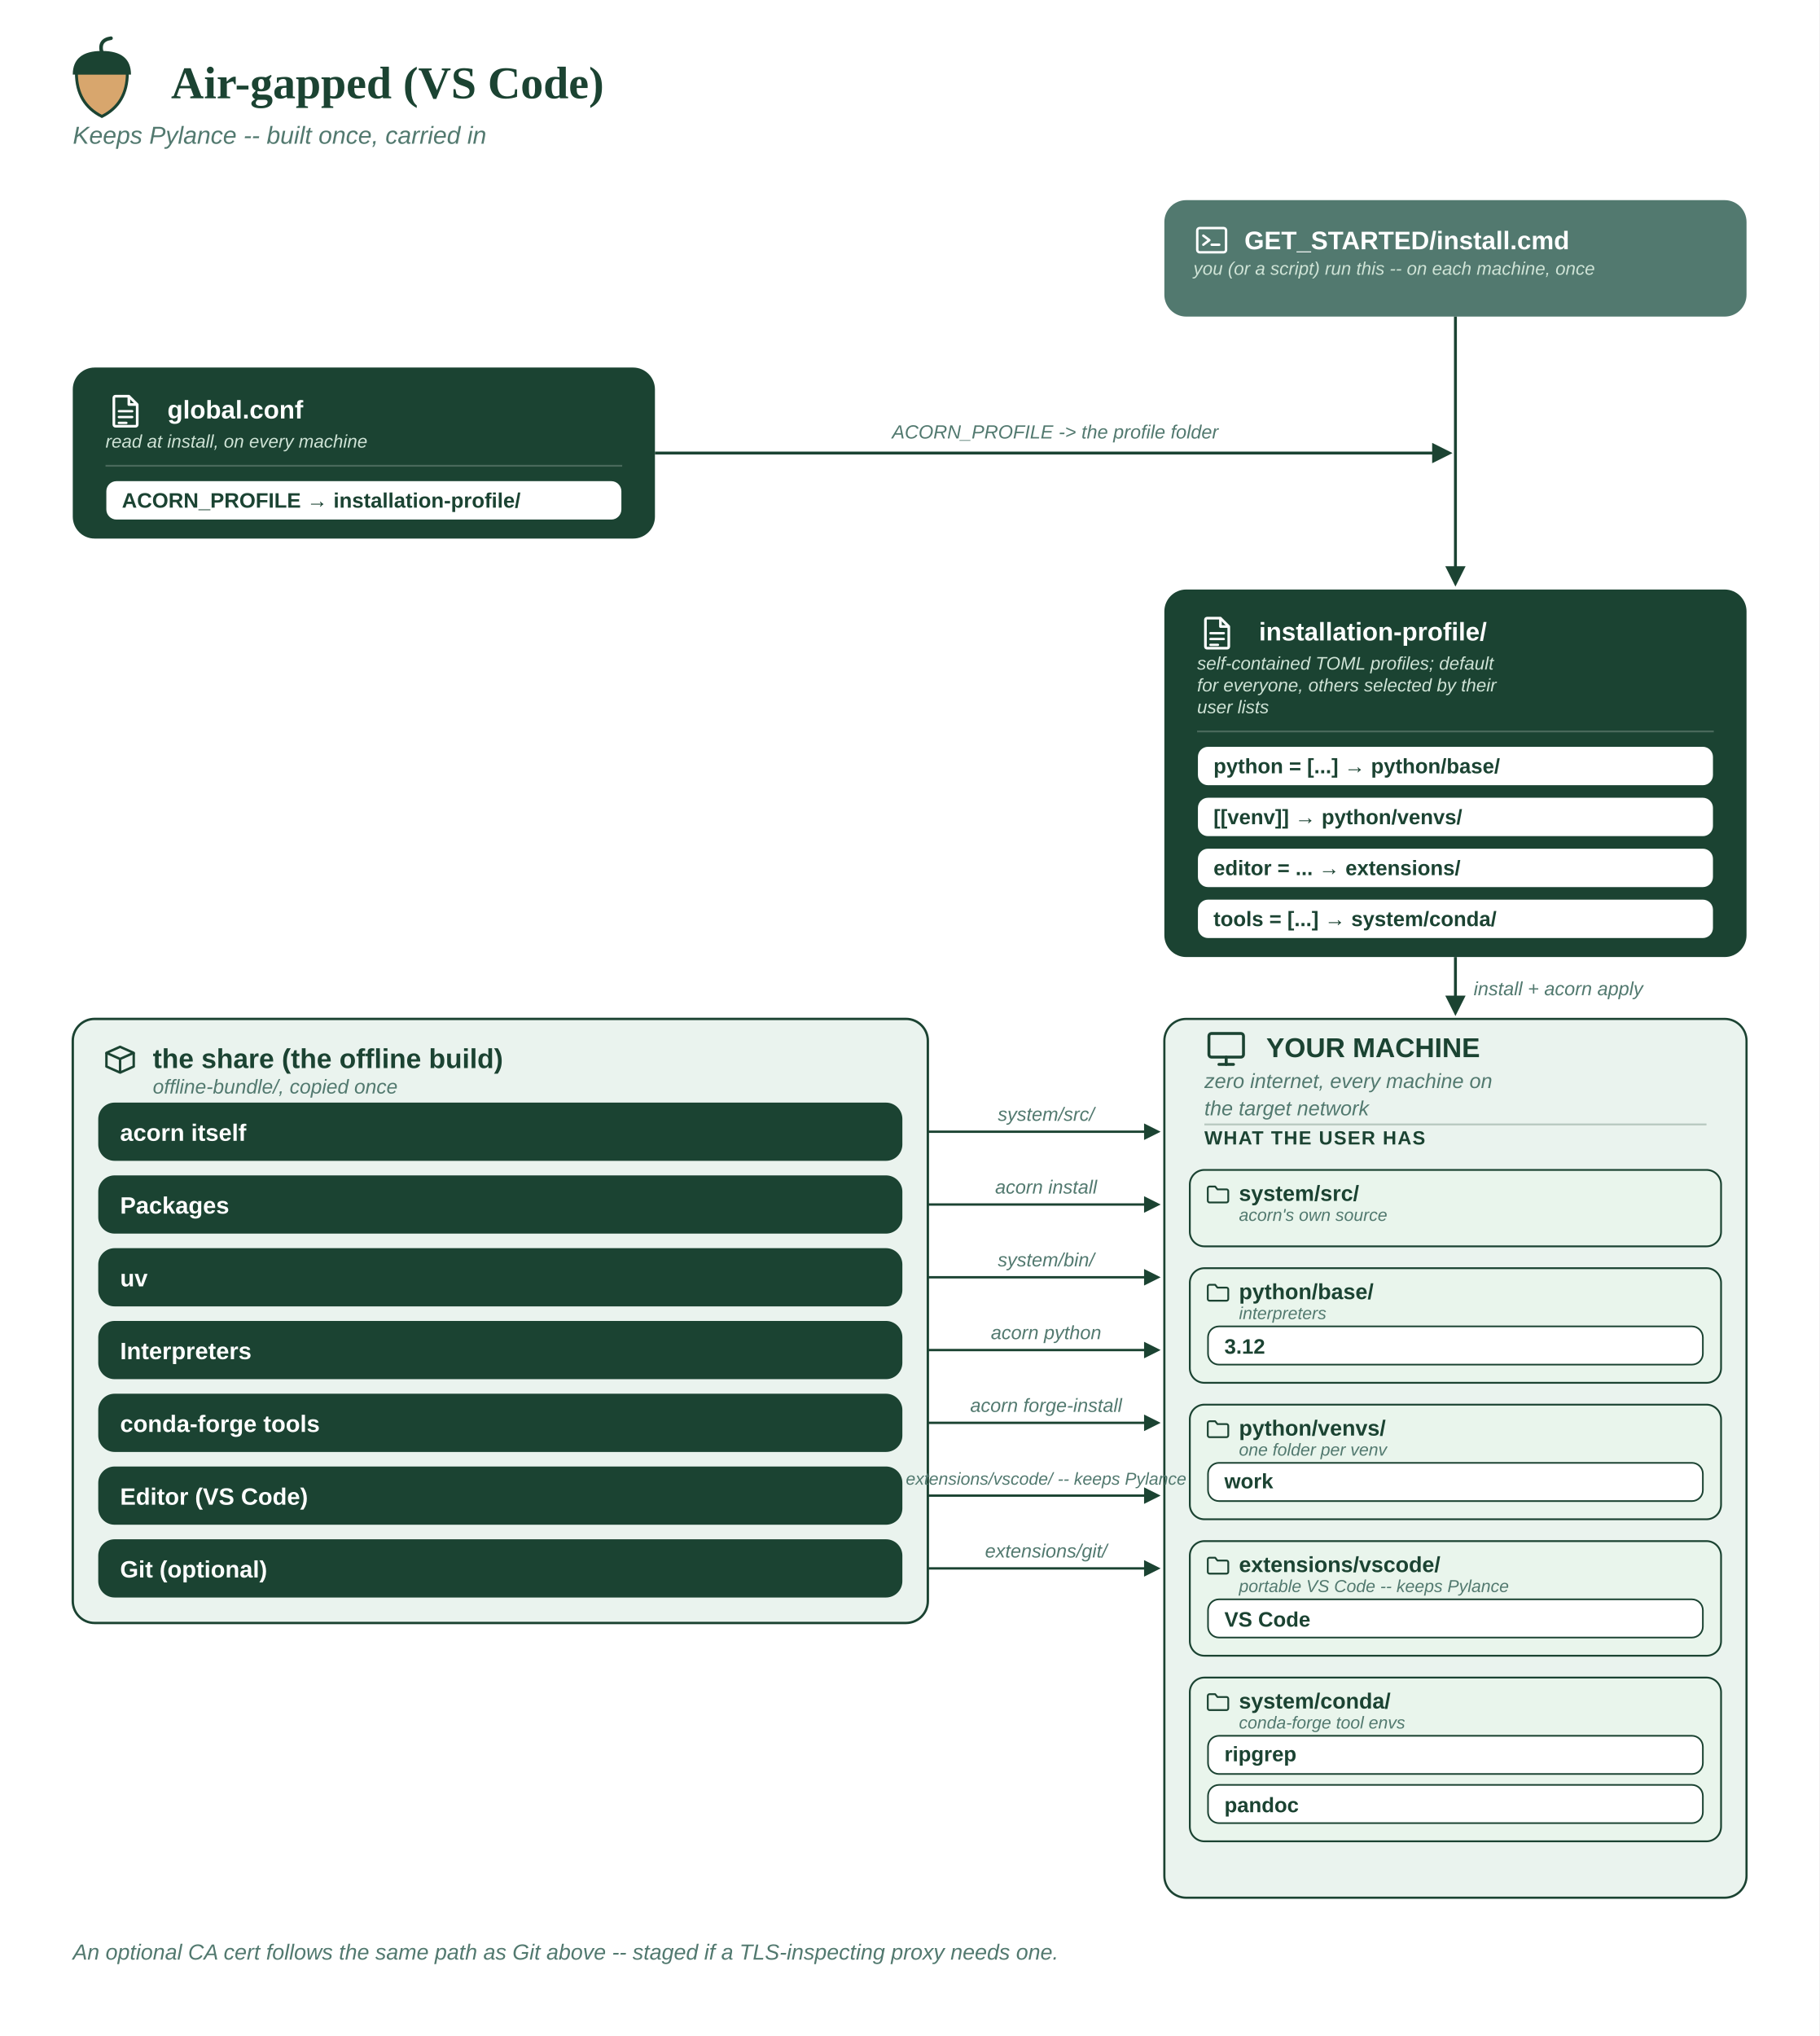
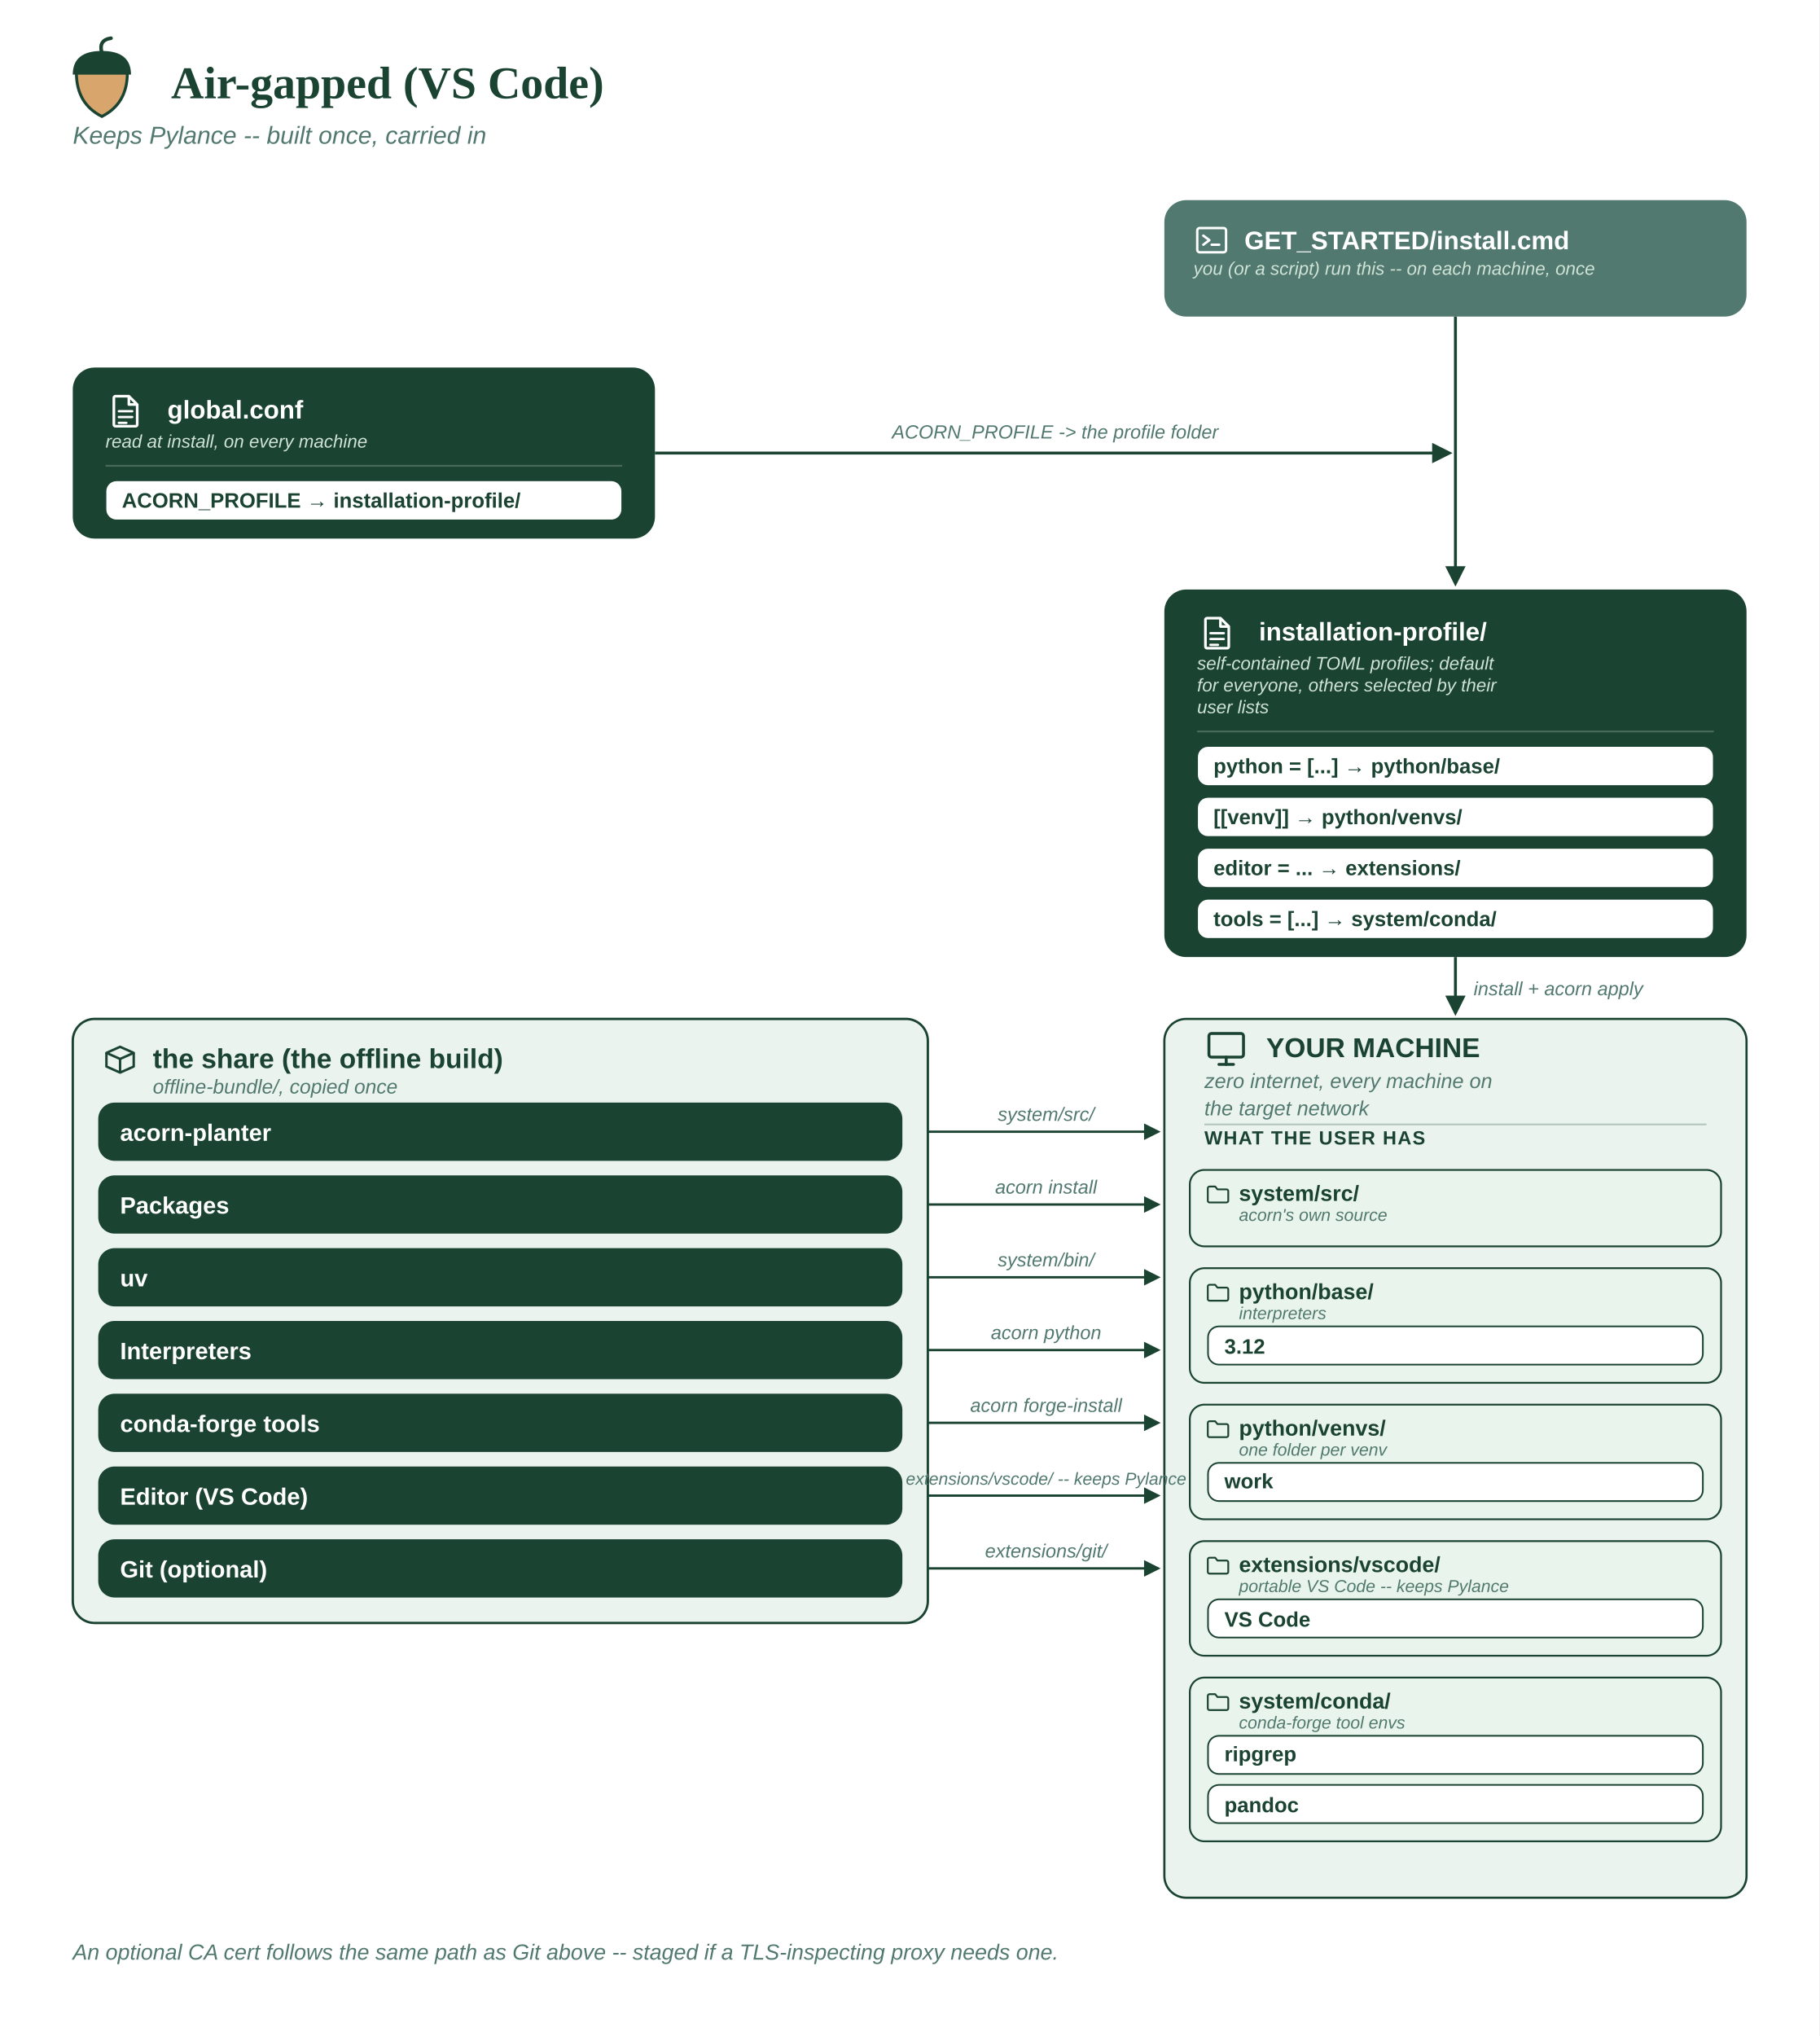
<svg xmlns="http://www.w3.org/2000/svg" viewBox="0 0 1000 1119" font-family="Arial, Helvetica, sans-serif">
  <defs>
    <defs>
      <style>
      .head  { font-family: Georgia, 'Times New Roman', serif; }
      .body  { font-family: Arial, Helvetica, sans-serif; }
      .fg    { fill: #1B4332; }
      .fw    { fill: #FFFFFF; }
      .fmute { fill: #52796F; }
    </style>
      <marker id="arrow" markerWidth="7" markerHeight="7" refX="5.5" refY="3.5" orient="auto">
        <path d="M0,0 L7,3.5 L0,7 Z" fill="#1B4332" />
      </marker>
      <symbol id="ic-cloud" viewBox="0 0 24 24">
        <path d="M6.5 18 C3.5 18 2 15.8 2 13.8 C2 11.6 3.8 10 5.8 10.1 C6.4 7.6 8.7 6 11.2 6.3 C13.6 6.6 15.4 8.6 15.5 11 C17.9 11.1 20 13 20 15.3 C20 17.4 18.2 18 17 18 Z" fill="none" stroke="currentColor" stroke-width="1.6" stroke-linejoin="round" />
      </symbol>
      <symbol id="ic-box" viewBox="0 0 24 24">
        <path d="M3 8 L12 4 L21 8 L12 12 Z" fill="none" stroke="currentColor" stroke-width="1.6" stroke-linejoin="round" />
        <path d="M3 8 V17 L12 21 V12" fill="none" stroke="currentColor" stroke-width="1.6" stroke-linejoin="round" />
        <path d="M21 8 V17 L12 21" fill="none" stroke="currentColor" stroke-width="1.6" stroke-linejoin="round" />
      </symbol>
      <symbol id="ic-server" viewBox="0 0 24 24">
        <rect x="3" y="4" width="18" height="6" rx="1.3" fill="none" stroke="currentColor" stroke-width="1.6" />
        <rect x="3" y="14" width="18" height="6" rx="1.3" fill="none" stroke="currentColor" stroke-width="1.6" />
        <circle cx="7" cy="7" r="1" fill="currentColor" />
        <circle cx="7" cy="17" r="1" fill="currentColor" />
      </symbol>
      <symbol id="ic-monitor" viewBox="0 0 24 24">
        <rect x="2.5" y="4" width="19" height="13" rx="1.4" fill="none" stroke="currentColor" stroke-width="1.6" />
        <line x1="8" y1="21" x2="16" y2="21" stroke="currentColor" stroke-width="1.6" stroke-linecap="round" />
        <line x1="12" y1="17" x2="12" y2="21" stroke="currentColor" stroke-width="1.6" stroke-linecap="round" />
      </symbol>
      <symbol id="ic-folder" viewBox="0 0 24 24">
        <path d="M3 6.5 C3 5.7 3.7 5 4.5 5 H9.5 L11.5 7.5 H19.5 C20.3 7.5 21 8.2 21 9 V17.5 C21 18.3 20.3 19 19.5 19 H4.5 C3.7 19 3 18.3 3 17.5 Z" fill="none" stroke="currentColor" stroke-width="1.6" stroke-linejoin="round" />
      </symbol>
      <symbol id="ic-doc" viewBox="0 0 24 24">
        <path d="M6 3 H14 L19 8 V20 C19 20.6 18.6 21 18 21 H6 C5.4 21 5 20.6 5 20 V4 C5 3.4 5.4 3 6 3 Z" fill="none" stroke="currentColor" stroke-width="1.6" stroke-linejoin="round" />
        <path d="M14 3 V8 H19" fill="none" stroke="currentColor" stroke-width="1.6" stroke-linejoin="round" />
        <line x1="8" y1="12" x2="16" y2="12" stroke="currentColor" stroke-width="1.4" stroke-linecap="round" />
        <line x1="8" y1="15.5" x2="16" y2="15.5" stroke="currentColor" stroke-width="1.4" stroke-linecap="round" />
        <line x1="8" y1="19" x2="12.5" y2="19" stroke="currentColor" stroke-width="1.4" stroke-linecap="round" />
      </symbol>
      <symbol id="ic-terminal" viewBox="0 0 24 24">
        <rect x="2.5" y="4" width="19" height="16" rx="1.6" fill="none" stroke="currentColor" stroke-width="1.6" />
        <path d="M6.5 9 L10.5 12 L6.5 15" fill="none" stroke="currentColor" stroke-width="1.6" stroke-linecap="round" stroke-linejoin="round" />
        <line x1="12" y1="15" x2="17" y2="15" stroke="currentColor" stroke-width="1.6" stroke-linecap="round" />
      </symbol>
    </defs>
  </defs>
  <rect x="0" y="0" width="1000" height="1119" fill="#FFFFFF" />
  <g transform="translate(40,20)">
    <path d="M2 20 Q2 37 16 44 Q30 37 30 20 Z" fill="#D8A66D" stroke="#1B4332" stroke-width="1.6" />
    <path d="M0 21 Q0 8 16 8 Q32 8 32 21 Z" fill="#1B4332" />
    <path d="M16 9 Q14 2 21 1" stroke="#1B4332" stroke-width="2" stroke-linecap="round" fill="none" />
  </g>
  <text x="94" y="54" class="head fg" font-size="25" font-weight="700">Air-gapped (VS Code)</text>
  <text x="40" y="79" class="body fmute" font-size="13.5" font-style="italic">Keeps Pylance -- built once, carried in</text>
  <rect x="640" y="110" width="320" height="64" rx="12" fill="#52796F" />
  <use href="#ic-terminal" x="656" y="122" width="20" height="20" color="#FFFFFF" />
  <text x="684" y="137" class="body fw" font-size="14.0" font-weight="700">GET_STARTED/install.cmd</text>
  <text x="656" y="151" class="body" fill="#CFE3D6" font-size="10" font-style="italic">you (or a script) run this -- on each machine, once</text>
  <line x1="800" y1="174" x2="800" y2="320" stroke="#1B4332" stroke-width="1.6" marker-end="url(#arrow)" />
  <rect x="40" y="202" width="320" height="94" rx="12" fill="#1B4332" />
  <use href="#ic-doc" x="58" y="215" width="22" height="22" color="#FFFFFF" />
  <text x="92" y="230" class="body fw" font-size="14" font-weight="700">global.conf</text>
  <text x="58" y="246" class="body" fill="#CFE3D6" font-size="10" font-style="italic">read at install, on every machine</text>
  <line x1="58" y1="256" x2="342" y2="256" stroke="#FFFFFF" stroke-width="1" opacity="0.2" />
  <rect x="58" y="264" width="284" height="22" rx="6" fill="#FFFFFF" stroke="#1B4332" stroke-width="0.9" />
  <text x="67" y="279" class="body fg" font-size="11.5" font-weight="600">ACORN_PROFILE  →  installation-profile/</text>
  <line x1="360" y1="249" x2="796" y2="249" stroke="#1B4332" stroke-width="1.6" marker-end="url(#arrow)" />
  <text x="580" y="241" text-anchor="middle" class="body fmute" font-size="10.5" font-style="italic">ACORN_PROFILE -&gt; the profile folder</text>
  <rect x="640" y="324" width="320" height="202" rx="12" fill="#1B4332" />
  <use href="#ic-doc" x="658" y="337" width="22" height="22" color="#FFFFFF" />
  <text x="692" y="352" class="body fw" font-size="14.0" font-weight="700">installation-profile/</text>
  <text x="658" y="368" class="body" fill="#CFE3D6" font-size="10" font-style="italic">self-contained TOML profiles; default</text>
  <text x="658" y="380" class="body" fill="#CFE3D6" font-size="10" font-style="italic">for everyone, others selected by their</text>
  <text x="658" y="392" class="body" fill="#CFE3D6" font-size="10" font-style="italic">user lists</text>
  <line x1="658" y1="402" x2="942" y2="402" stroke="#FFFFFF" stroke-width="1" opacity="0.2" />
  <rect x="658" y="410" width="284" height="22" rx="6" fill="#FFFFFF" stroke="#1B4332" stroke-width="0.9" />
  <text x="667" y="425" class="body fg" font-size="11.5" font-weight="600">python = [...]  →  python/base/</text>
  <rect x="658" y="438" width="284" height="22" rx="6" fill="#FFFFFF" stroke="#1B4332" stroke-width="0.9" />
  <text x="667" y="453" class="body fg" font-size="11.5" font-weight="600">[[venv]]  →  python/venvs/</text>
  <rect x="658" y="466" width="284" height="22" rx="6" fill="#FFFFFF" stroke="#1B4332" stroke-width="0.9" />
  <text x="667" y="481" class="body fg" font-size="11.5" font-weight="600">editor = ...  →  extensions/</text>
  <rect x="658" y="494" width="284" height="22" rx="6" fill="#FFFFFF" stroke="#1B4332" stroke-width="0.9" />
  <text x="667" y="509" class="body fg" font-size="11.5" font-weight="600">tools = [...]  →  system/conda/</text>
  <line x1="800" y1="526" x2="800" y2="556" stroke="#1B4332" stroke-width="1.6" marker-end="url(#arrow)" />
  <text x="810" y="547" class="body fmute" font-size="10.5" font-style="italic">install + acorn apply</text>
  <rect x="640" y="560" width="320" height="483" rx="12" fill="#EAF3EE" stroke="#1B4332" stroke-width="1.2" />
  <use href="#ic-monitor" x="662" y="564" width="24" height="24" color="#1B4332" />
  <text x="696" y="581" class="body fg" font-size="15" font-weight="700">YOUR MACHINE</text>
  <text x="662" y="598" class="body fmute" font-size="11.3" font-style="italic">zero internet, every machine on</text>
  <text x="662" y="613" class="body fmute" font-size="11.3" font-style="italic">the target network</text>
  <line x1="662" y1="618" x2="938" y2="618" stroke="#1B4332" stroke-width="1" opacity="0.25" />
  <text x="662" y="629" class="body fg" font-size="10.5" font-weight="700" letter-spacing="0.6">WHAT THE USER HAS</text>
  <rect x="654" y="643" width="292" height="42" rx="8" fill="#E9F5EC" stroke="#1B4332" stroke-width="1" />
  <use href="#ic-folder" x="662" y="649" width="15" height="15" color="#1B4332" />
  <text x="681" y="660" class="body fg" font-size="12.0" font-weight="700">system/src/</text>
  <text x="681" y="671" class="body fmute" font-size="9.5" font-style="italic">acorn's own source</text>
  <rect x="654" y="697" width="292" height="63" rx="8" fill="#E9F5EC" stroke="#1B4332" stroke-width="1" />
  <use href="#ic-folder" x="662" y="703" width="15" height="15" color="#1B4332" />
  <text x="681" y="714" class="body fg" font-size="12.0" font-weight="700">python/base/</text>
  <text x="681" y="725" class="body fmute" font-size="9.5" font-style="italic">interpreters</text>
  <rect x="664" y="729" width="272" height="21" rx="6" fill="#FFFFFF" stroke="#1B4332" stroke-width="0.9" />
  <text x="673" y="744" class="body fg" font-size="11.5" font-weight="600">3.12</text>
  <rect x="654" y="772" width="292" height="63" rx="8" fill="#E9F5EC" stroke="#1B4332" stroke-width="1" />
  <use href="#ic-folder" x="662" y="778" width="15" height="15" color="#1B4332" />
  <text x="681" y="789" class="body fg" font-size="12.0" font-weight="700">python/venvs/</text>
  <text x="681" y="800" class="body fmute" font-size="9.5" font-style="italic">one folder per venv</text>
  <rect x="664" y="804" width="272" height="21" rx="6" fill="#FFFFFF" stroke="#1B4332" stroke-width="0.9" />
  <text x="673" y="818" class="body fg" font-size="11.5" font-weight="600">work</text>
  <rect x="654" y="847" width="292" height="63" rx="8" fill="#E9F5EC" stroke="#1B4332" stroke-width="1" />
  <use href="#ic-folder" x="662" y="853" width="15" height="15" color="#1B4332" />
  <text x="681" y="864" class="body fg" font-size="12.0" font-weight="700">extensions/vscode/</text>
  <text x="681" y="875" class="body fmute" font-size="9.5" font-style="italic">portable VS Code -- keeps Pylance</text>
  <rect x="664" y="879" width="272" height="21" rx="6" fill="#FFFFFF" stroke="#1B4332" stroke-width="0.9" />
  <text x="673" y="894" class="body fg" font-size="11.5" font-weight="600">VS Code</text>
  <rect x="654" y="922" width="292" height="90" rx="8" fill="#E9F5EC" stroke="#1B4332" stroke-width="1" />
  <use href="#ic-folder" x="662" y="928" width="15" height="15" color="#1B4332" />
  <text x="681" y="939" class="body fg" font-size="12.0" font-weight="700">system/conda/</text>
  <text x="681" y="950" class="body fmute" font-size="9.5" font-style="italic">conda-forge tool envs</text>
  <rect x="664" y="954" width="272" height="21" rx="6" fill="#FFFFFF" stroke="#1B4332" stroke-width="0.9" />
  <text x="673" y="968" class="body fg" font-size="11.5" font-weight="600">ripgrep</text>
  <rect x="664" y="981" width="272" height="21" rx="6" fill="#FFFFFF" stroke="#1B4332" stroke-width="0.9" />
  <text x="673" y="996" class="body fg" font-size="11.5" font-weight="600">pandoc</text>
  <rect x="40" y="560" width="470" height="332" rx="12" fill="#EAF3EE" stroke="#1B4332" stroke-width="1.3" />
  <use href="#ic-box" x="56" y="572" width="20" height="20" color="#1B4332" />
  <text x="84" y="587" class="body fg" font-size="15.0" font-weight="700">the share (the offline build)</text>
  <text x="84" y="601" class="body fmute" font-size="11.0" font-style="italic">offline-bundle/, copied once</text>
  <rect x="54" y="606" width="442" height="32" rx="9" fill="#1B4332" />
-   <text x="66" y="627" class="body fw" font-size="13.0" font-weight="700">acorn itself</text>
+   <text x="66" y="627" class="body fw" font-size="13.0" font-weight="700">acorn-planter</text>
  <line x1="510" y1="622" x2="636" y2="622" stroke="#1B4332" stroke-width="1.3" marker-end="url(#arrow)" />
  <text x="575" y="616" text-anchor="middle" class="body fmute" font-size="10.5" font-style="italic">system/src/</text>
  <rect x="54" y="646" width="442" height="32" rx="9" fill="#1B4332" />
  <text x="66" y="667" class="body fw" font-size="13.0" font-weight="700">Packages</text>
  <line x1="510" y1="662" x2="636" y2="662" stroke="#1B4332" stroke-width="1.3" marker-end="url(#arrow)" />
  <text x="575" y="656" text-anchor="middle" class="body fmute" font-size="10.5" font-style="italic">acorn install</text>
  <rect x="54" y="686" width="442" height="32" rx="9" fill="#1B4332" />
  <text x="66" y="707" class="body fw" font-size="13.0" font-weight="700">uv</text>
  <line x1="510" y1="702" x2="636" y2="702" stroke="#1B4332" stroke-width="1.3" marker-end="url(#arrow)" />
  <text x="575" y="696" text-anchor="middle" class="body fmute" font-size="10.5" font-style="italic">system/bin/</text>
  <rect x="54" y="726" width="442" height="32" rx="9" fill="#1B4332" />
  <text x="66" y="747" class="body fw" font-size="13.0" font-weight="700">Interpreters</text>
  <line x1="510" y1="742" x2="636" y2="742" stroke="#1B4332" stroke-width="1.3" marker-end="url(#arrow)" />
  <text x="575" y="736" text-anchor="middle" class="body fmute" font-size="10.5" font-style="italic">acorn python</text>
  <rect x="54" y="766" width="442" height="32" rx="9" fill="#1B4332" />
  <text x="66" y="787" class="body fw" font-size="13.0" font-weight="700">conda-forge tools</text>
  <line x1="510" y1="782" x2="636" y2="782" stroke="#1B4332" stroke-width="1.3" marker-end="url(#arrow)" />
  <text x="575" y="776" text-anchor="middle" class="body fmute" font-size="10.5" font-style="italic">acorn forge-install</text>
  <rect x="54" y="806" width="442" height="32" rx="9" fill="#1B4332" />
  <text x="66" y="827" class="body fw" font-size="13.0" font-weight="700">Editor (VS Code)</text>
  <line x1="510" y1="822" x2="636" y2="822" stroke="#1B4332" stroke-width="1.3" marker-end="url(#arrow)" />
  <text x="575" y="816" text-anchor="middle" class="body fmute" font-size="9.5" font-style="italic">extensions/vscode/ -- keeps Pylance</text>
  <rect x="54" y="846" width="442" height="32" rx="9" fill="#1B4332" />
  <text x="66" y="867" class="body fw" font-size="13.0" font-weight="700">Git (optional)</text>
  <line x1="510" y1="862" x2="636" y2="862" stroke="#1B4332" stroke-width="1.3" marker-end="url(#arrow)" />
  <text x="575" y="856" text-anchor="middle" class="body fmute" font-size="10.5" font-style="italic">extensions/git/</text>
  <text x="40" y="1077" class="body fmute" font-size="12" font-style="italic">An optional CA cert follows the same path as Git above -- staged if a TLS-inspecting proxy needs one.</text>
</svg>
